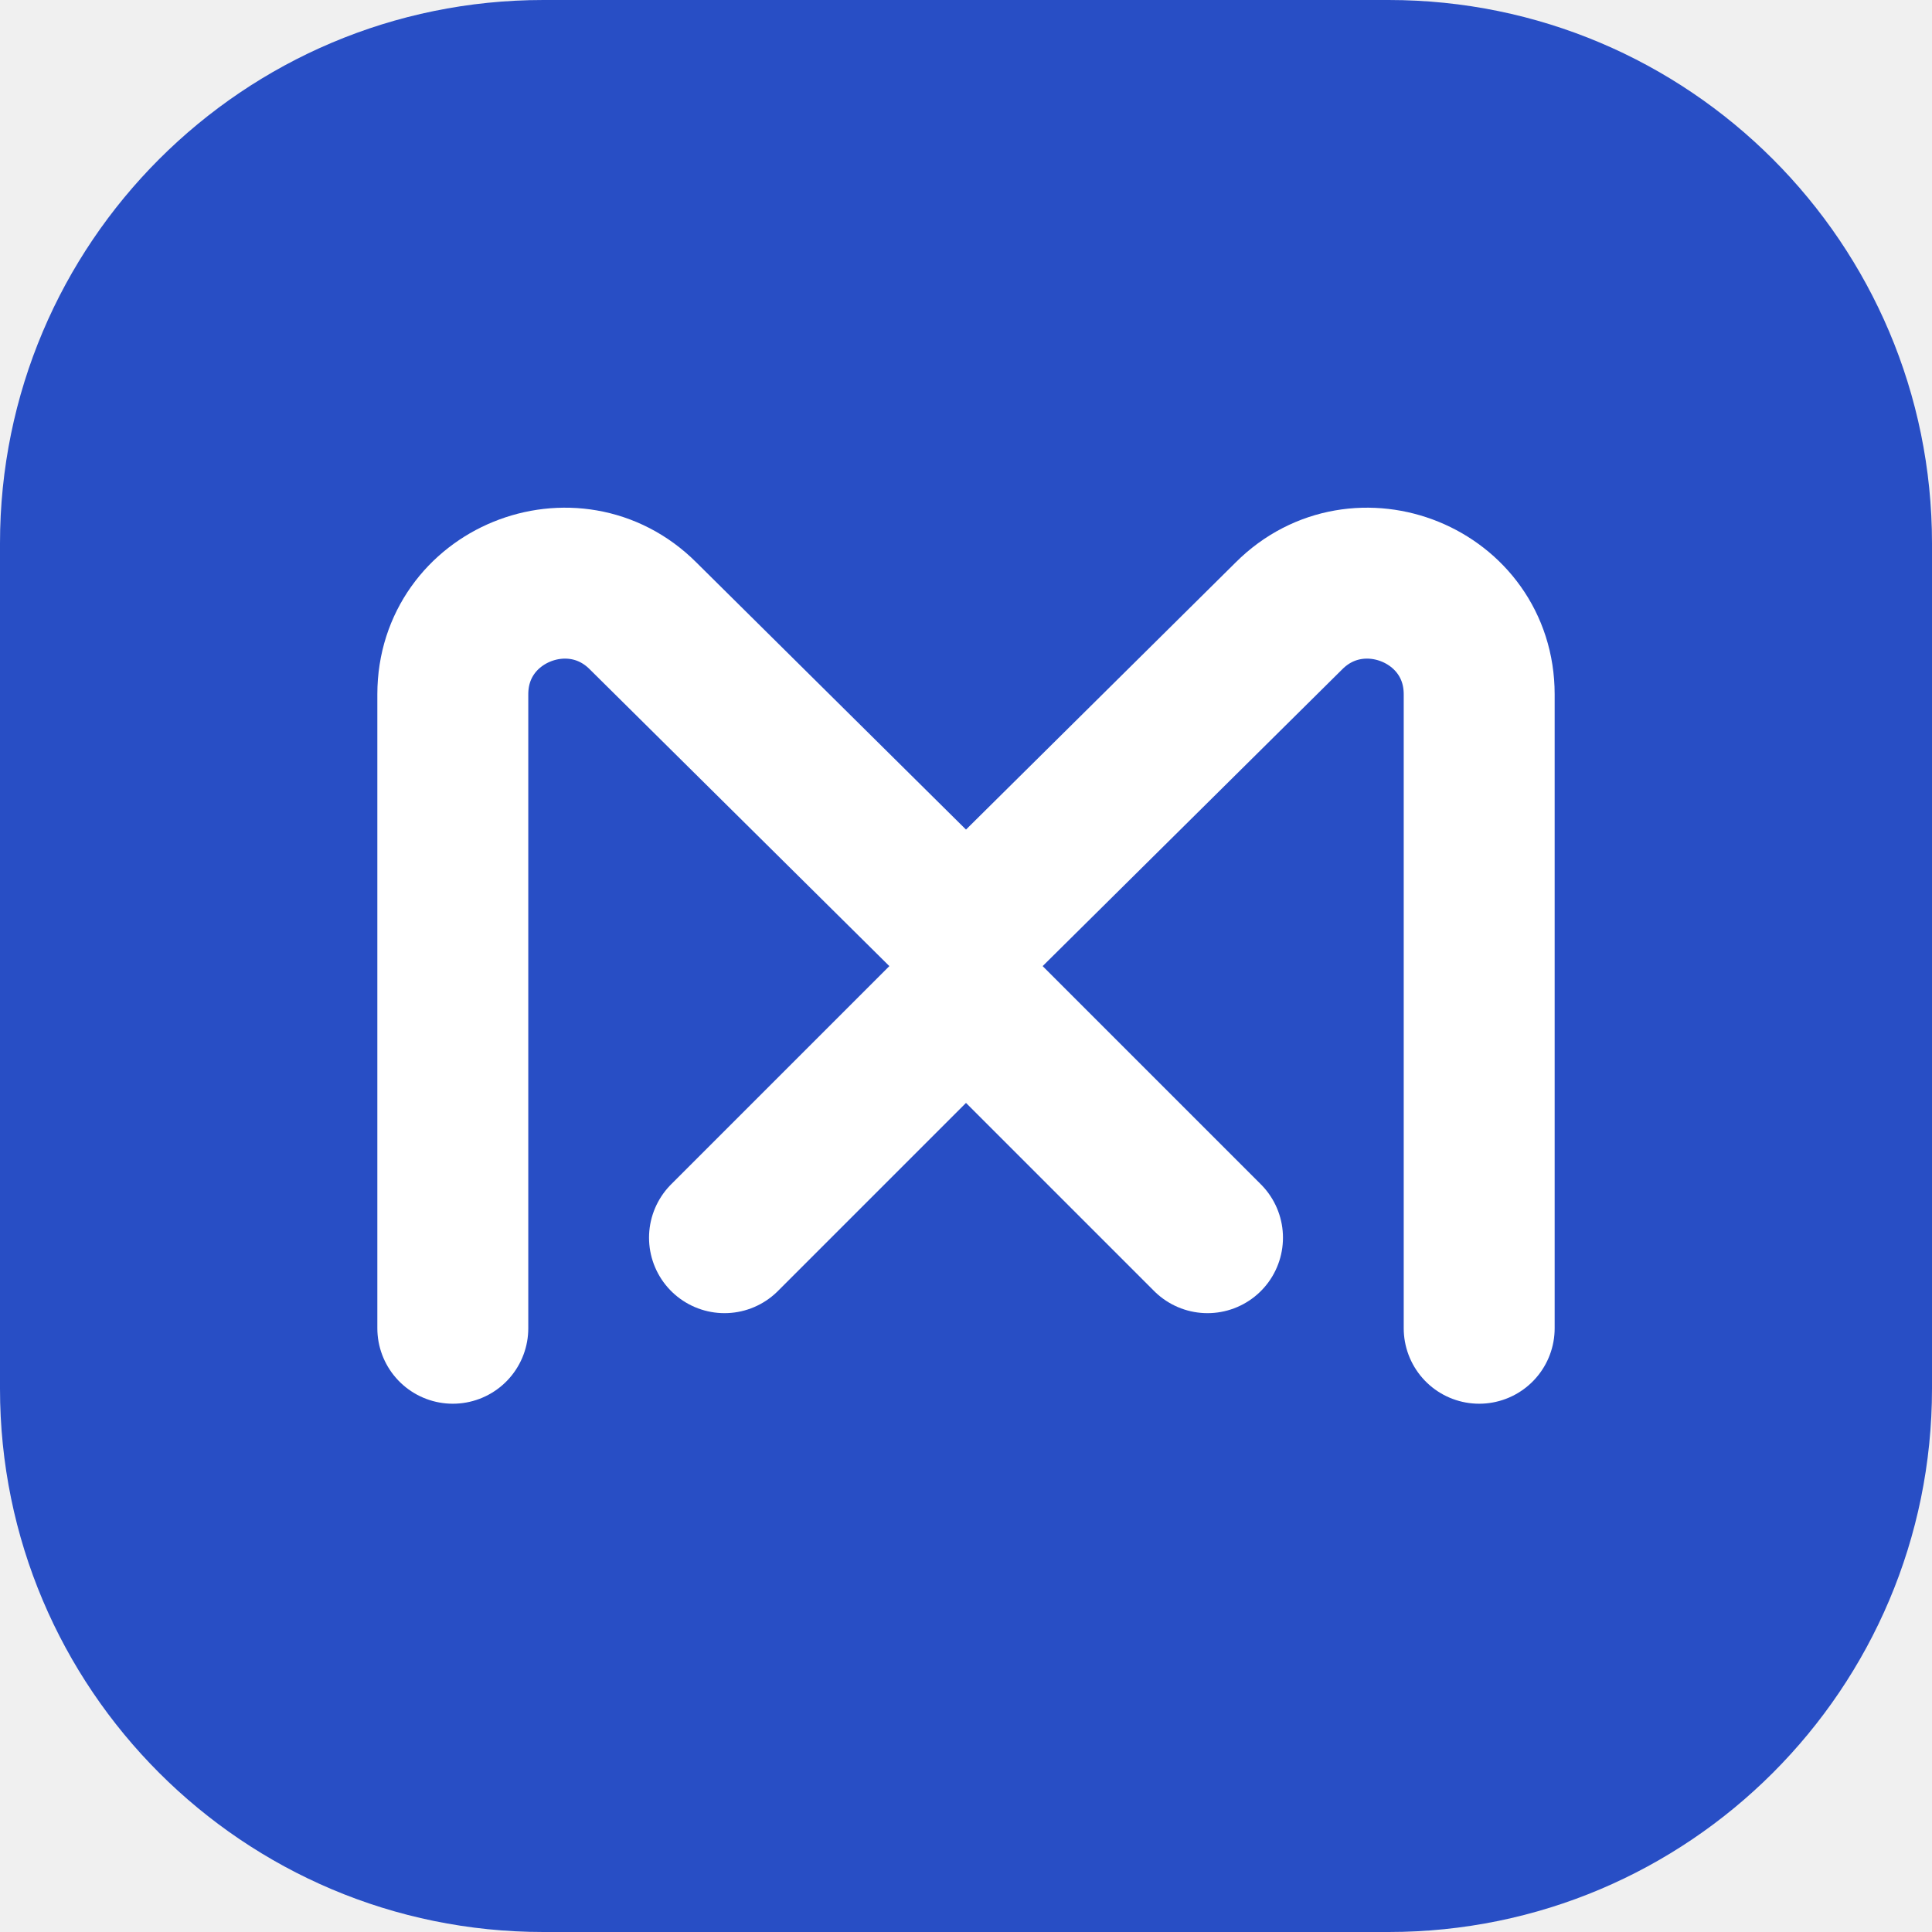
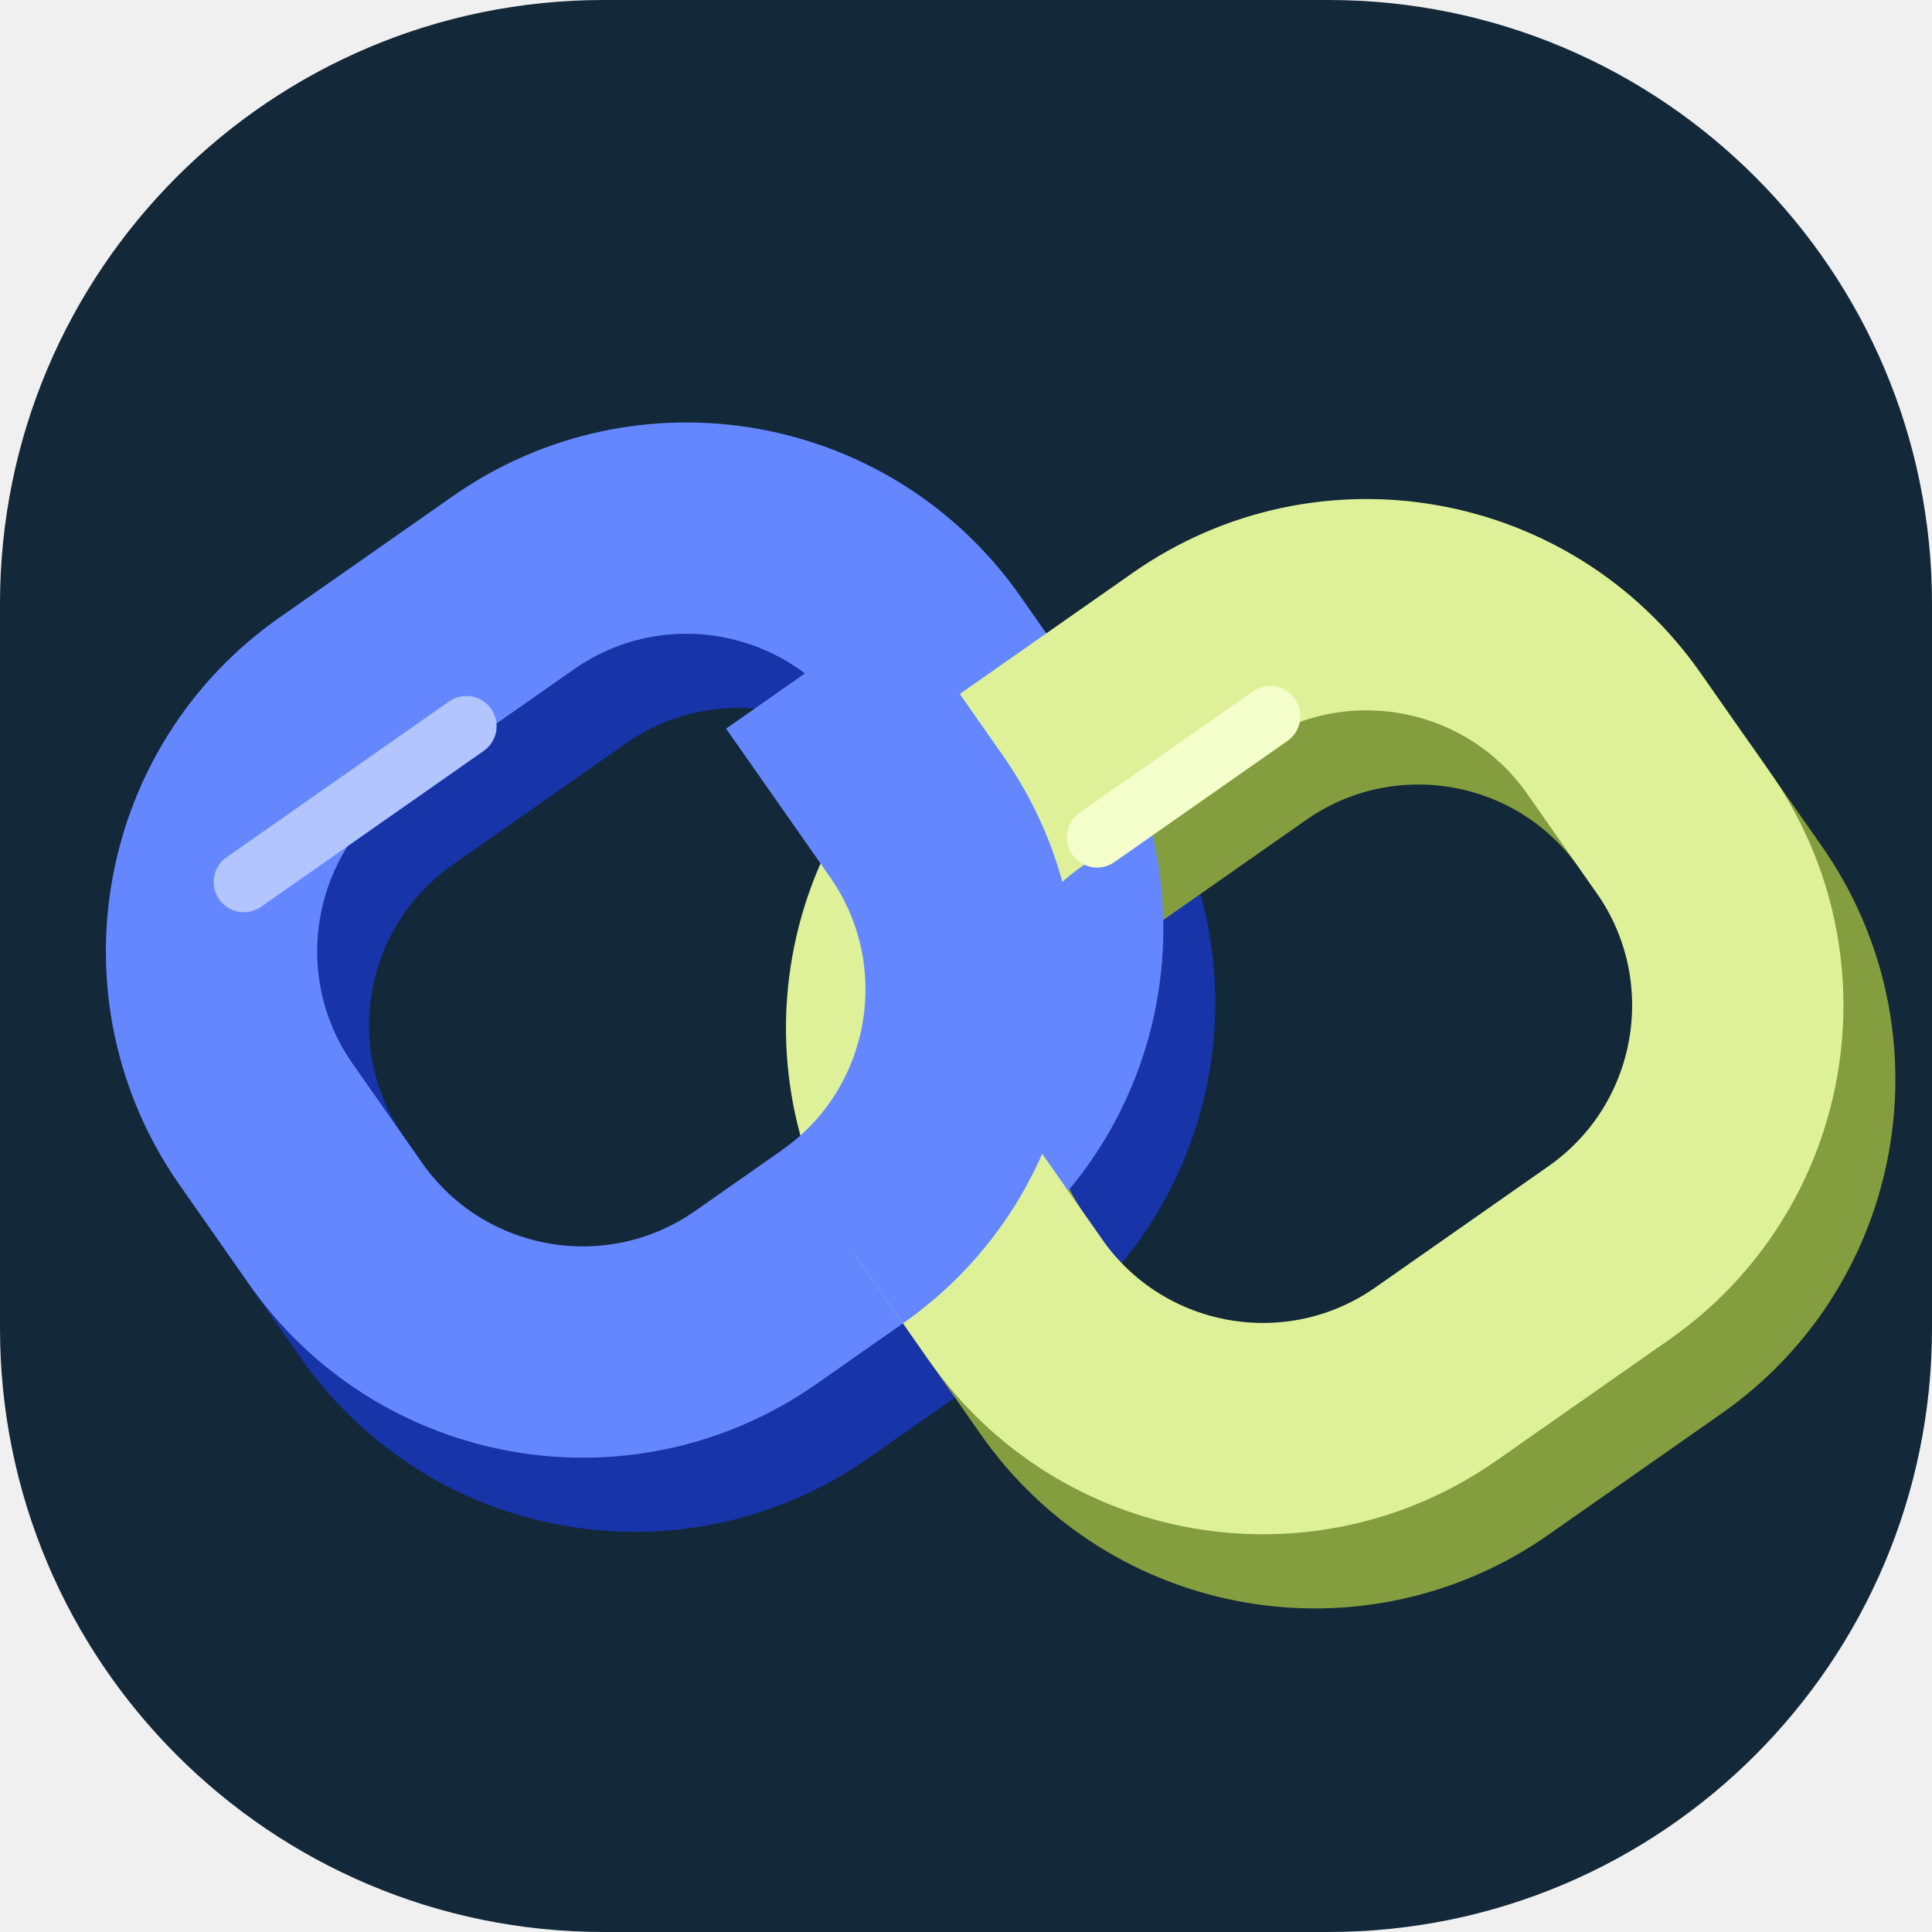
- <svg xmlns="http://www.w3.org/2000/svg" viewBox="0 0 64 64">
-   <rect width="64" height="64" rx="18" fill="#284ec5" />
-   <path d="M15 44V23c0-3.3 4-4.9 6.3-2.6L32 31l10.7-10.6C45 18.1 49 19.7 49 23v21" fill="none" stroke="#fff" stroke-width="5" stroke-linecap="round" stroke-linejoin="round" />
-   <path d="m24 41 8-8 8 8" fill="none" stroke="#fff" stroke-width="5" stroke-linecap="round" stroke-linejoin="round" />
+ <svg xmlns="http://www.w3.org/2000/svg" width="64" height="64" viewBox="0 0 64 64">
+   <rect width="64" height="64" rx="20" fill="#132838" />
+   <g transform="rotate(-35 32 32)" fill="none" stroke-width="7" stroke-linejoin="round">
+     <rect x="10" y="13" width="27" height="24" rx="10" stroke="#1734a8" transform="translate(0 3)" />
+     <rect x="27" y="28" width="27" height="24" rx="10" stroke="#849d3e" transform="translate(0 3)" />
+     <rect x="10" y="13" width="27" height="24" rx="10" stroke="#6487ff" />
+     <rect x="27" y="28" width="27" height="24" rx="10" stroke="#def198" />
+     <path d="M33.5 21v6a10 10 0 0 1-10 10" stroke="#6487ff" />
+     <path d="M14 16h9" stroke="#b2c5ff" stroke-width="2" stroke-linecap="round" />
+     <path d="M38 31h7" stroke="#f4ffcc" stroke-width="2" stroke-linecap="round" />
+   </g>
</svg>
